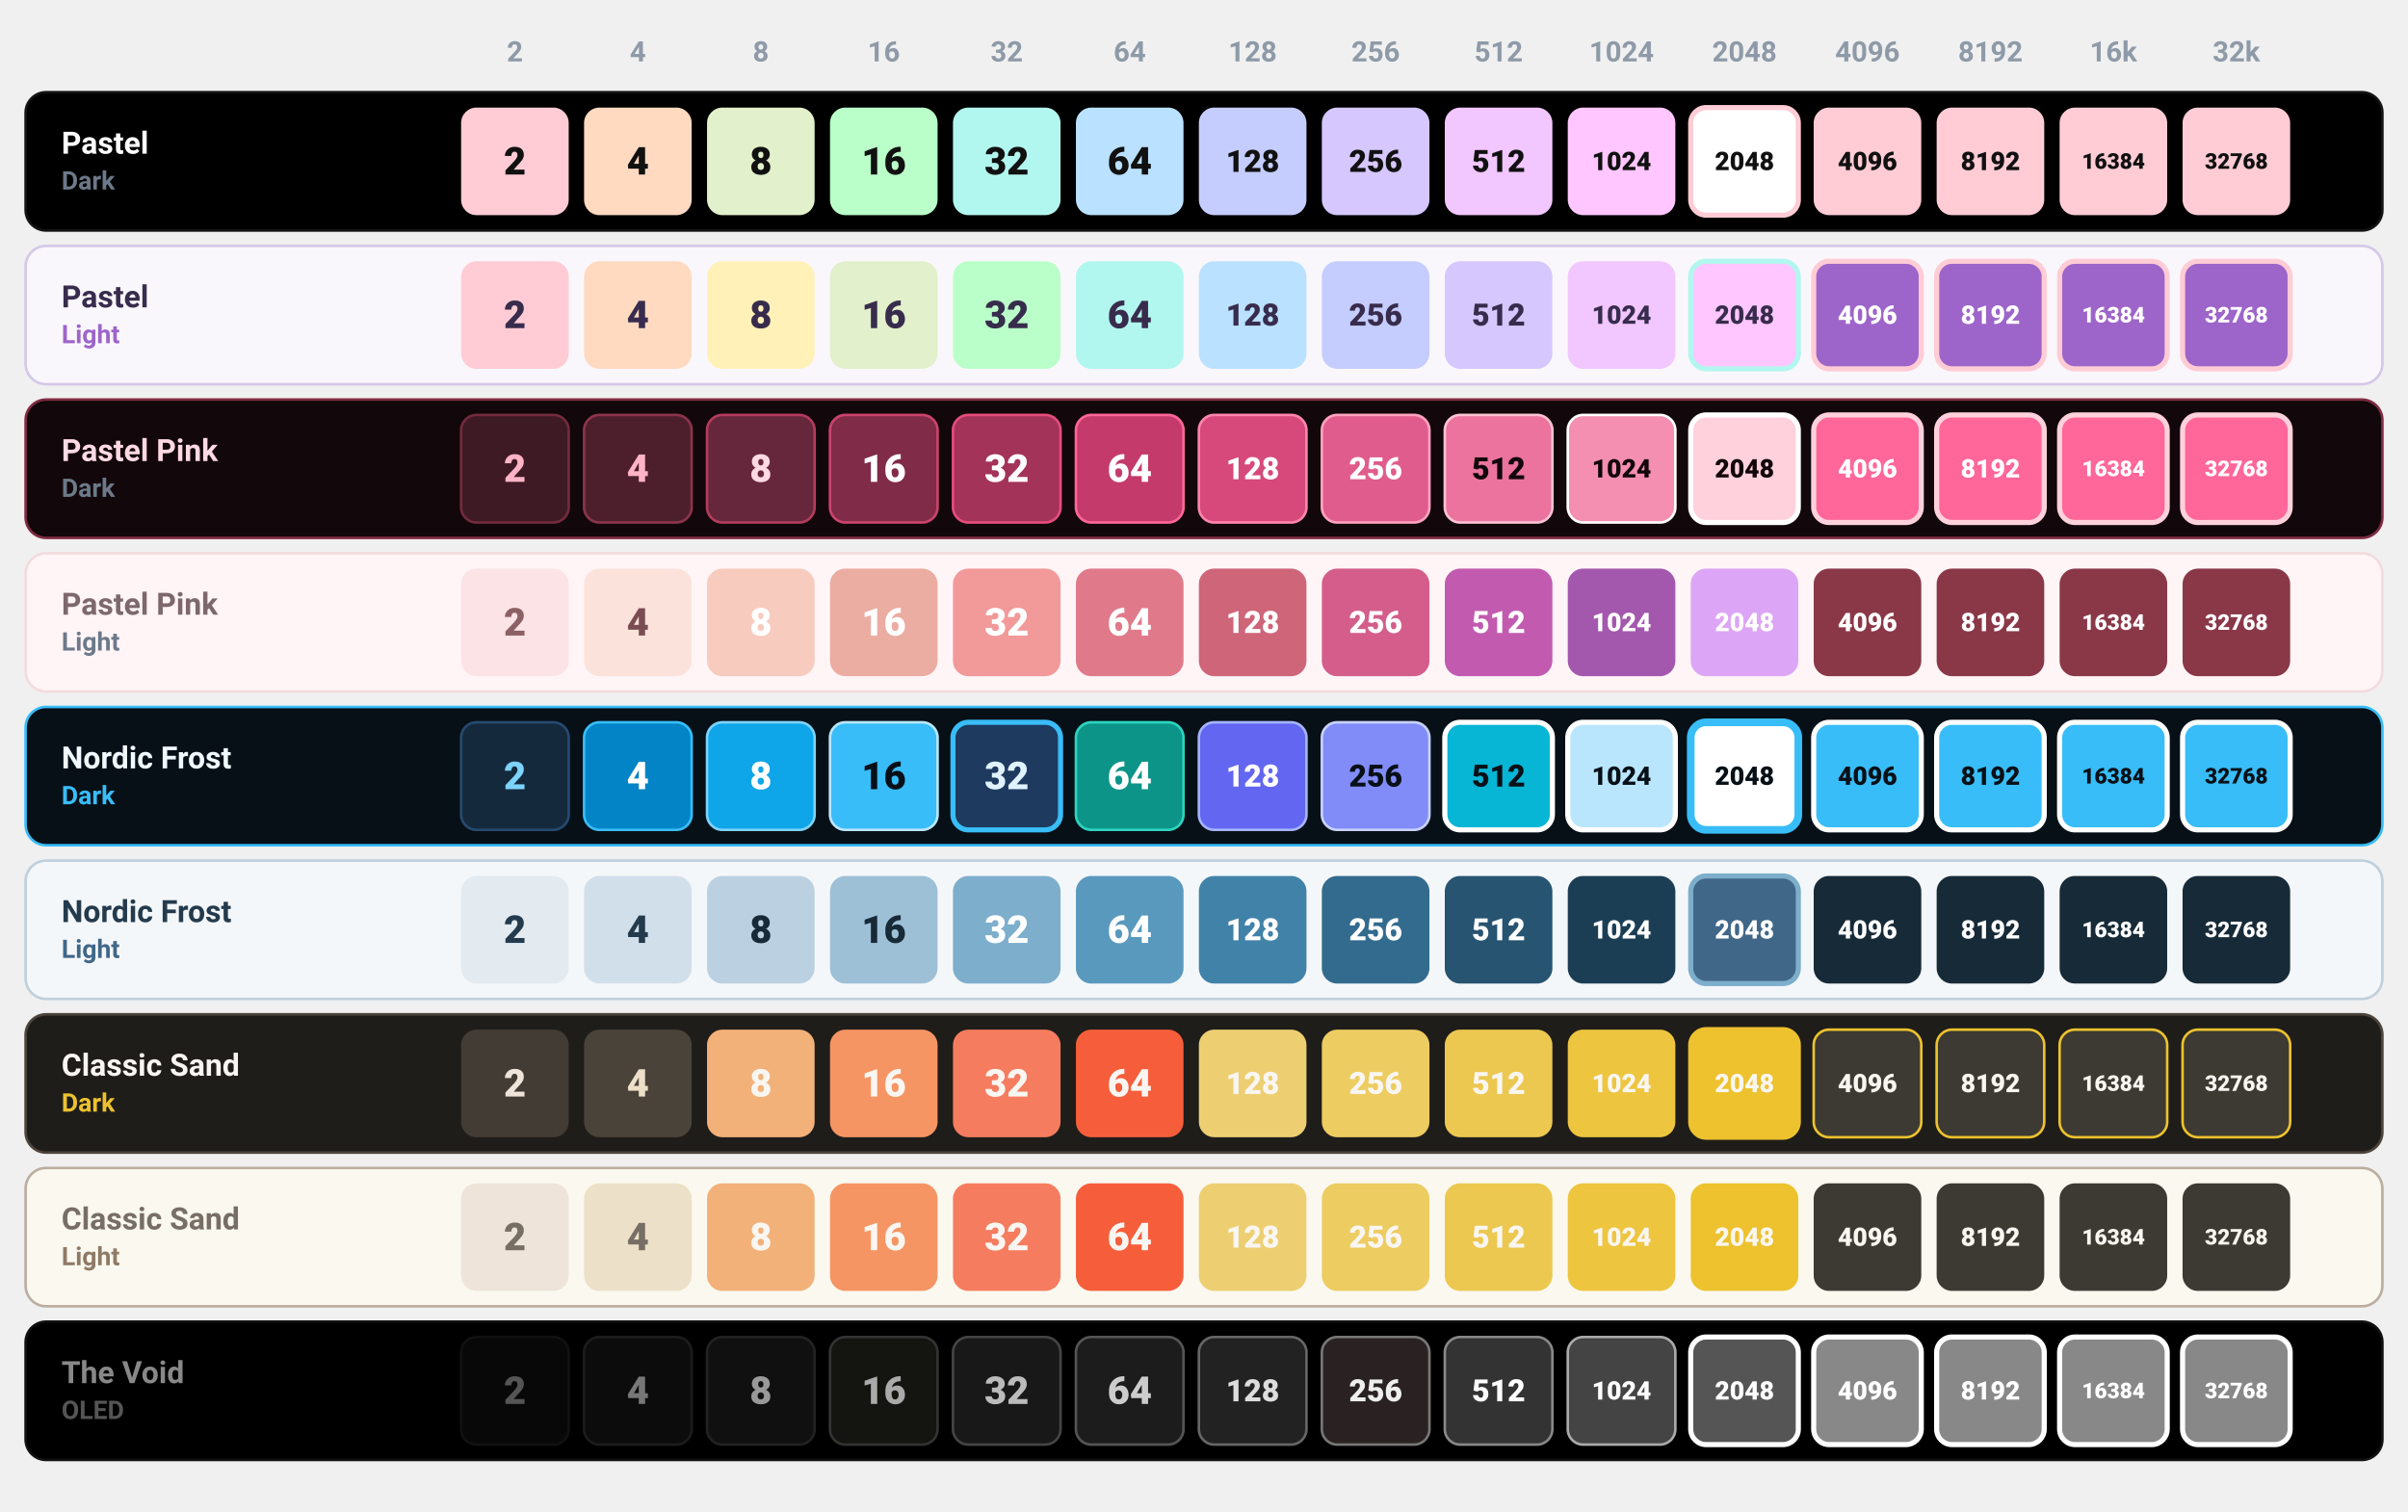
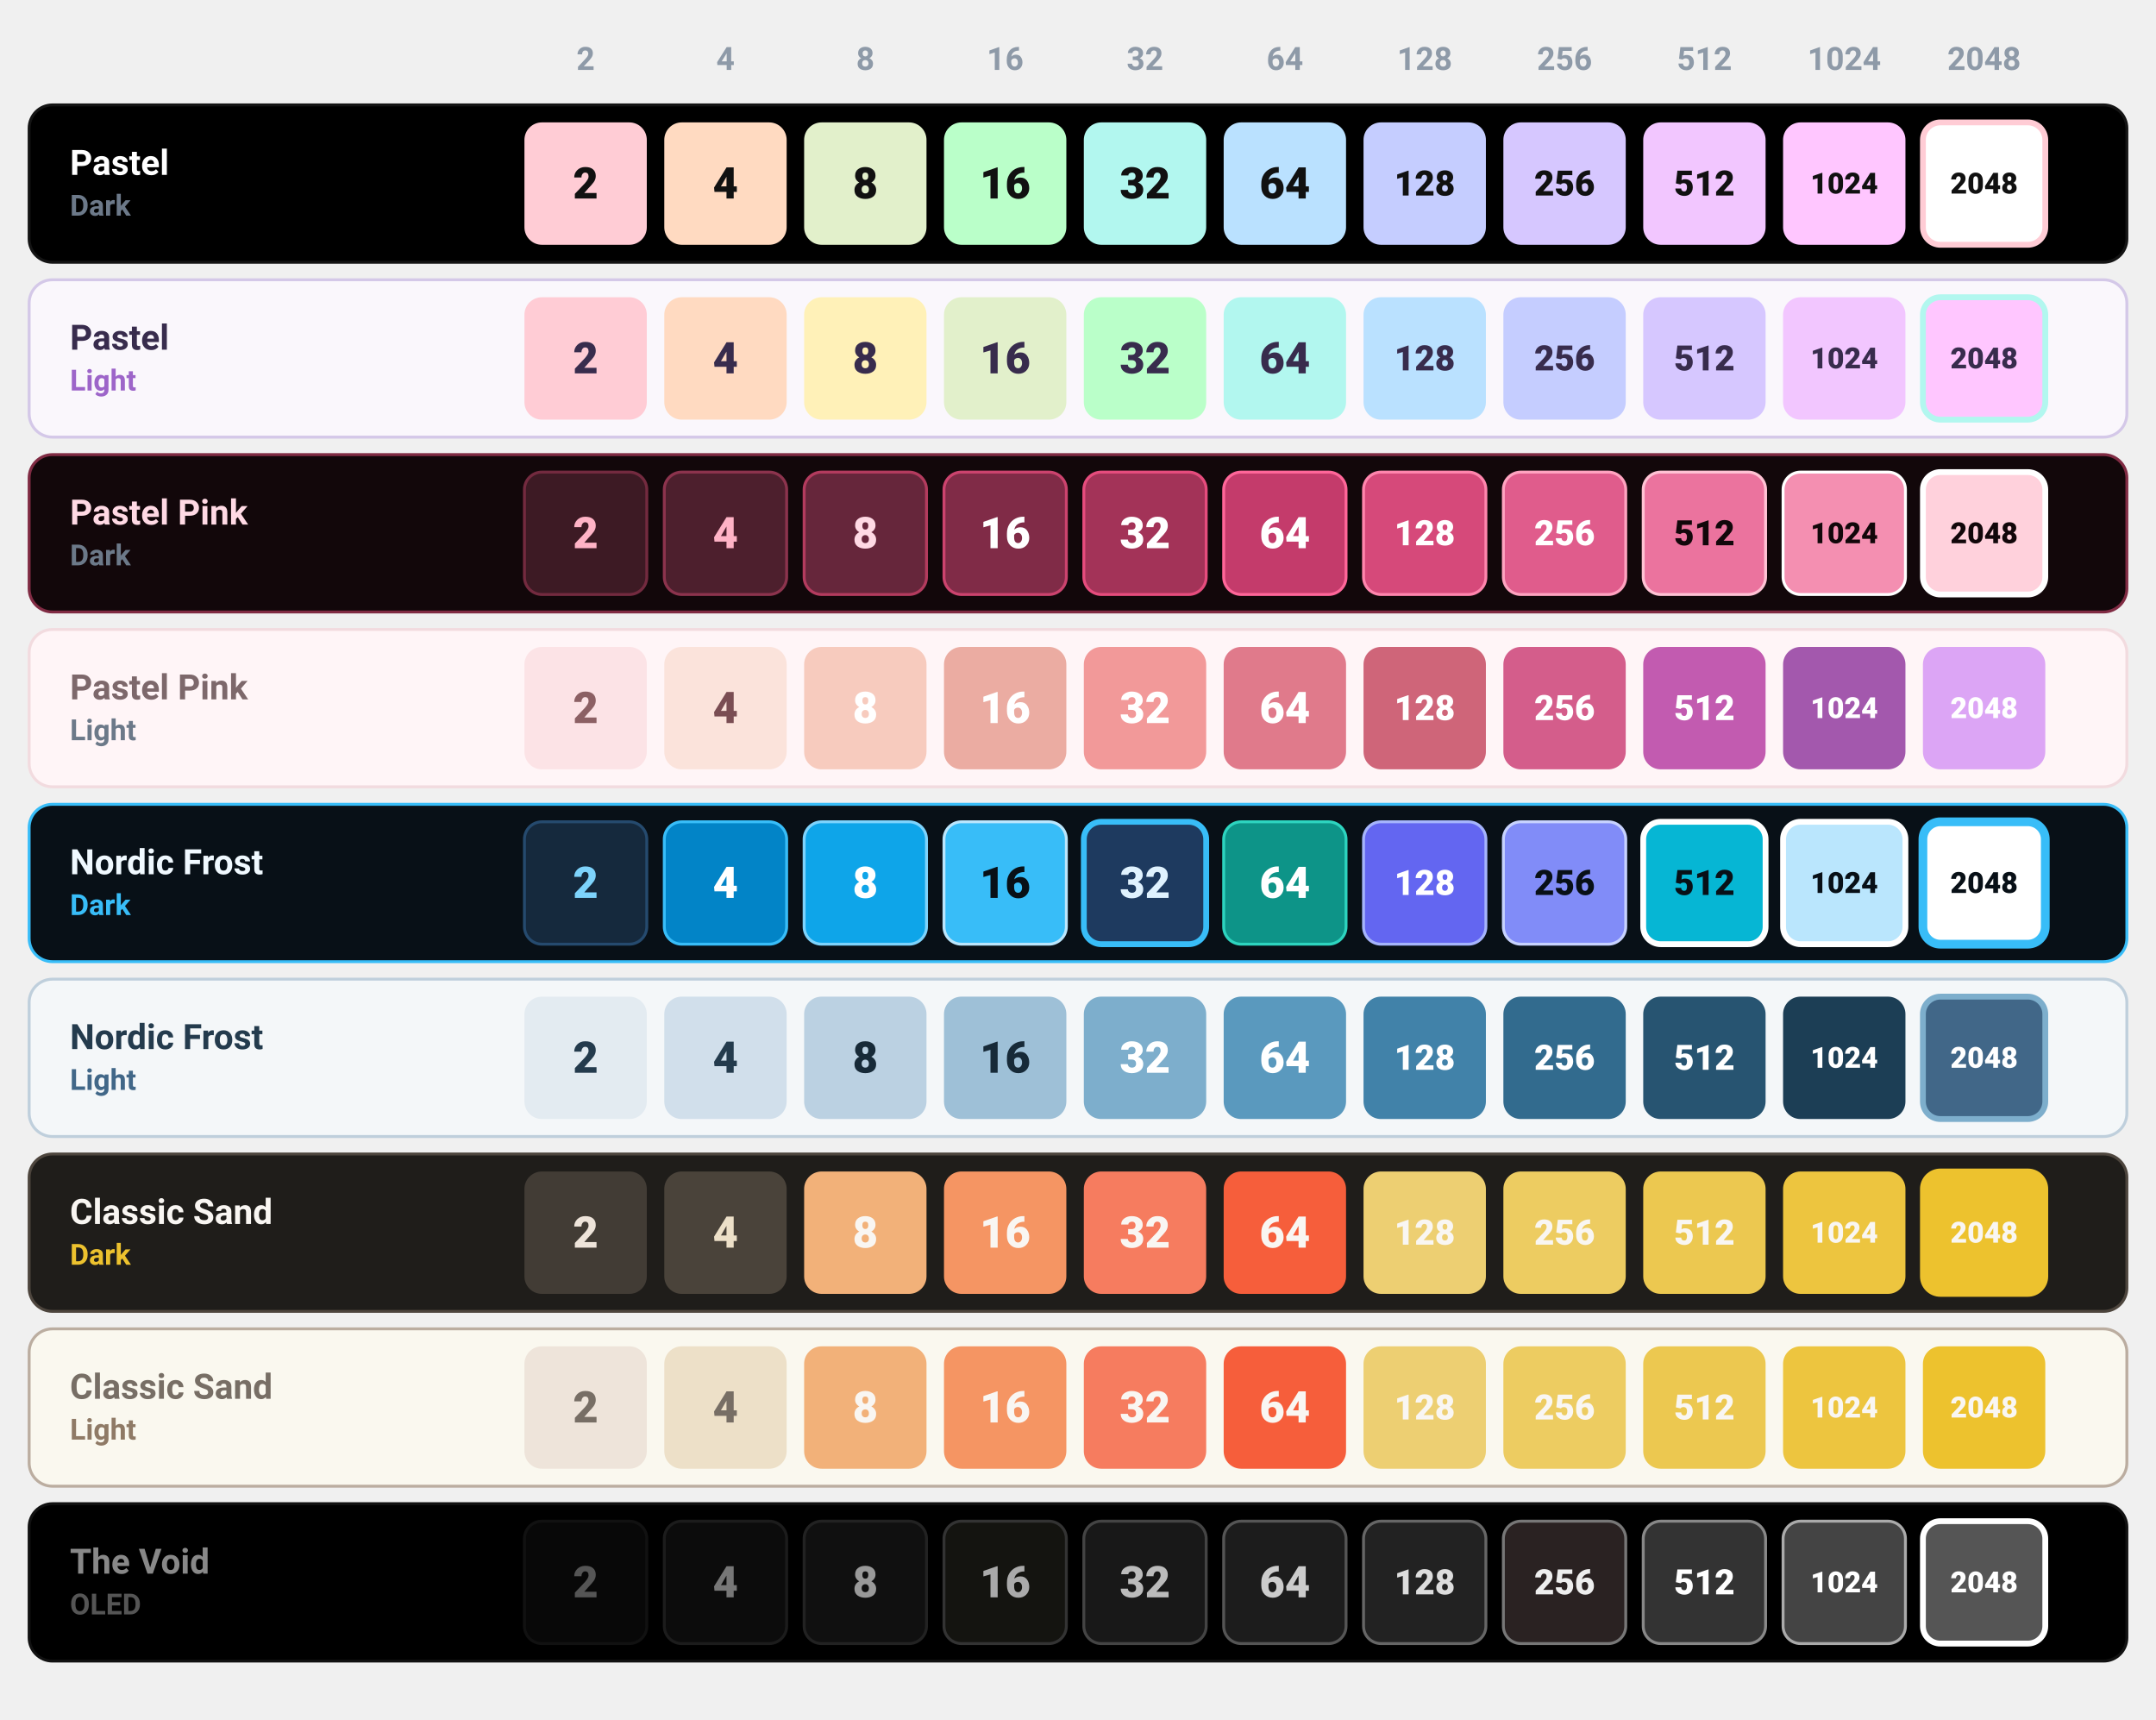
- <svg xmlns="http://www.w3.org/2000/svg" viewBox="0 0 940 590" width="100%" height="100%" style="background:#0a0c0e; font-family:-apple-system, BlinkMacSystemFont, 'Segoe UI', Roboto, sans-serif;">
+ <svg xmlns="http://www.w3.org/2000/svg" viewBox="0 0 740 590" width="100%" height="100%" style="background:#0a0c0e; font-family:-apple-system, BlinkMacSystemFont, 'Segoe UI', Roboto, sans-serif;">
  <style>
    .hdr { fill:#8e9aa8; font-size:11px; font-weight:700; text-anchor:middle; }
    .lbl { font-size:12px; font-weight:700; }
    .sub { font-size:10px; font-weight:600; fill:#6c7989; }
    .val { font-weight:800; text-anchor:middle; dominant-baseline:central; }
-     .v2 { font-size:15px; } .v3 { font-size:12px; } .v4 { font-size:10px; } .v5 { font-size:8.5px; }
+     .v2 { font-size:15px; } .v3 { font-size:12px; } .v4 { font-size:10px; }
  </style>
  <g transform="translate(180, 24)">
    <text x="21" class="hdr">2</text>
    <text x="69" class="hdr">4</text>
    <text x="117" class="hdr">8</text>
    <text x="165" class="hdr">16</text>
    <text x="213" class="hdr">32</text>
    <text x="261" class="hdr">64</text>
    <text x="309" class="hdr">128</text>
    <text x="357" class="hdr">256</text>
    <text x="405" class="hdr">512</text>
    <text x="453" class="hdr">1024</text>
    <text x="501" class="hdr">2048</text>
-     <text x="549" class="hdr">4096</text>
-     <text x="597" class="hdr">8192</text>
-     <text x="645" class="hdr">16k</text>
-     <text x="693" class="hdr">32k</text>
  </g>
  <g transform="translate(10, 36)">
-     <rect width="920" height="54" rx="8" fill="#000000" stroke="#141414" stroke-width="1" />
+     <rect width="720" height="54" rx="8" fill="#000000" stroke="#141414" stroke-width="1" />
    <text x="14" y="24" fill="#ffffff" class="lbl">Pastel</text>
    <text x="14" y="38" class="sub">Dark</text>
    <g transform="translate(170, 6)">
      <rect x="0" width="42" height="42" rx="6" fill="#ffccd5" />
      <text x="21" y="21" fill="#111111" class="val v2">2</text>
      <rect x="48" width="42" height="42" rx="6" fill="#ffdac1" />
      <text x="69" y="21" fill="#111111" class="val v2">4</text>
      <rect x="96" width="42" height="42" rx="6" fill="#e2f0cb" />
      <text x="117" y="21" fill="#111111" class="val v2">8</text>
      <rect x="144" width="42" height="42" rx="6" fill="#baffc9" />
      <text x="165" y="21" fill="#111111" class="val v2">16</text>
      <rect x="192" width="42" height="42" rx="6" fill="#b2f7ef" />
      <text x="213" y="21" fill="#111111" class="val v2">32</text>
      <rect x="240" width="42" height="42" rx="6" fill="#bae1ff" />
      <text x="261" y="21" fill="#111111" class="val v2">64</text>
      <rect x="288" width="42" height="42" rx="6" fill="#c5cdff" />
      <text x="309" y="21" fill="#111111" class="val v3">128</text>
      <rect x="336" width="42" height="42" rx="6" fill="#d6c7ff" />
      <text x="357" y="21" fill="#111111" class="val v3">256</text>
      <rect x="384" width="42" height="42" rx="6" fill="#f2c6ff" />
      <text x="405" y="21" fill="#111111" class="val v3">512</text>
      <rect x="432" width="42" height="42" rx="6" fill="#ffc6ff" />
      <text x="453" y="21" fill="#111111" class="val v4">1024</text>
      <rect x="480" width="42" height="42" rx="6" fill="#ffffff" stroke="#ffccd5" stroke-width="2" />
      <text x="501" y="21" fill="#111111" class="val v4">2048</text>
-       <rect x="528" width="42" height="42" rx="6" fill="#ffccd5" />
-       <text x="549" y="21" fill="#111111" class="val v4">4096</text>
-       <rect x="576" width="42" height="42" rx="6" fill="#ffccd5" />
-       <text x="597" y="21" fill="#111111" class="val v4">8192</text>
-       <rect x="624" width="42" height="42" rx="6" fill="#ffccd5" />
-       <text x="645" y="21" fill="#111111" class="val v5">16384</text>
-       <rect x="672" width="42" height="42" rx="6" fill="#ffccd5" />
-       <text x="693" y="21" fill="#111111" class="val v5">32768</text>
    </g>
  </g>
  <g transform="translate(10, 96)">
-     <rect width="920" height="54" rx="8" fill="#faf7fc" stroke="#d4c8e8" stroke-width="1" />
+     <rect width="720" height="54" rx="8" fill="#faf7fc" stroke="#d4c8e8" stroke-width="1" />
    <text x="14" y="24" fill="#382c4d" class="lbl">Pastel</text>
    <text x="14" y="38" class="sub" style="fill:#9d65c9;">Light</text>
    <g transform="translate(170, 6)">
      <rect x="0" width="42" height="42" rx="6" fill="#ffccd5" />
      <text x="21" y="21" fill="#382c4d" class="val v2">2</text>
      <rect x="48" width="42" height="42" rx="6" fill="#ffdac1" />
      <text x="69" y="21" fill="#382c4d" class="val v2">4</text>
      <rect x="96" width="42" height="42" rx="6" fill="#fff1b8" />
      <text x="117" y="21" fill="#382c4d" class="val v2">8</text>
      <rect x="144" width="42" height="42" rx="6" fill="#e2f0cb" />
      <text x="165" y="21" fill="#382c4d" class="val v2">16</text>
      <rect x="192" width="42" height="42" rx="6" fill="#baffc9" />
      <text x="213" y="21" fill="#382c4d" class="val v2">32</text>
      <rect x="240" width="42" height="42" rx="6" fill="#b2f7ef" />
      <text x="261" y="21" fill="#382c4d" class="val v2">64</text>
      <rect x="288" width="42" height="42" rx="6" fill="#bae1ff" />
      <text x="309" y="21" fill="#382c4d" class="val v3">128</text>
      <rect x="336" width="42" height="42" rx="6" fill="#c5cdff" />
      <text x="357" y="21" fill="#382c4d" class="val v3">256</text>
      <rect x="384" width="42" height="42" rx="6" fill="#d6c7ff" />
      <text x="405" y="21" fill="#382c4d" class="val v3">512</text>
      <rect x="432" width="42" height="42" rx="6" fill="#f2c6ff" />
      <text x="453" y="21" fill="#382c4d" class="val v4">1024</text>
      <rect x="480" width="42" height="42" rx="6" fill="#ffc6ff" stroke="#b2f7ef" stroke-width="2" />
      <text x="501" y="21" fill="#382c4d" class="val v4">2048</text>
-       <rect x="528" width="42" height="42" rx="6" fill="#9d65c9" stroke="#ffccd5" stroke-width="2" />
-       <text x="549" y="21" fill="#ffffff" class="val v4">4096</text>
-       <rect x="576" width="42" height="42" rx="6" fill="#9d65c9" stroke="#ffccd5" stroke-width="2" />
-       <text x="597" y="21" fill="#ffffff" class="val v4">8192</text>
-       <rect x="624" width="42" height="42" rx="6" fill="#9d65c9" stroke="#ffccd5" stroke-width="2" />
-       <text x="645" y="21" fill="#ffffff" class="val v5">16384</text>
-       <rect x="672" width="42" height="42" rx="6" fill="#9d65c9" stroke="#ffccd5" stroke-width="2" />
-       <text x="693" y="21" fill="#ffffff" class="val v5">32768</text>
    </g>
  </g>
  <g transform="translate(10, 156)">
-     <rect width="920" height="54" rx="8" fill="#12070a" stroke="#802b43" stroke-width="1" />
+     <rect width="720" height="54" rx="8" fill="#12070a" stroke="#802b43" stroke-width="1" />
    <text x="14" y="24" fill="#ffd9e4" class="lbl">Pastel Pink</text>
    <text x="14" y="38" class="sub">Dark</text>
    <g transform="translate(170, 6)">
      <rect x="0" width="42" height="42" rx="6" fill="#3d1a24" stroke="#732a3f" />
      <text x="21" y="21" fill="#ffb3c6" class="val v2">2</text>
      <rect x="48" width="42" height="42" rx="6" fill="#4d1f2d" stroke="#8c334d" />
      <text x="69" y="21" fill="#ffb3c6" class="val v2">4</text>
      <rect x="96" width="42" height="42" rx="6" fill="#66263b" stroke="#b33b5e" />
      <text x="117" y="21" fill="#ffd9e4" class="val v2">8</text>
      <rect x="144" width="42" height="42" rx="6" fill="#802b47" stroke="#cc436e" />
      <text x="165" y="21" fill="#ffffff" class="val v2">16</text>
      <rect x="192" width="42" height="42" rx="6" fill="#a33358" stroke="#e64c7d" />
      <text x="213" y="21" fill="#ffffff" class="val v2">32</text>
      <rect x="240" width="42" height="42" rx="6" fill="#c43b6b" stroke="#ff6699" />
      <text x="261" y="21" fill="#ffffff" class="val v2">64</text>
      <rect x="288" width="42" height="42" rx="6" fill="#d6497a" stroke="#ff85ad" />
      <text x="309" y="21" fill="#ffffff" class="val v3">128</text>
      <rect x="336" width="42" height="42" rx="6" fill="#e05c8c" stroke="#ffa3c0" />
      <text x="357" y="21" fill="#ffffff" class="val v3">256</text>
      <rect x="384" width="42" height="42" rx="6" fill="#eb739e" stroke="#ffc2d4" />
      <text x="405" y="21" fill="#12070a" class="val v3">512</text>
      <rect x="432" width="42" height="42" rx="6" fill="#f48fb1" stroke="#ffffff" />
      <text x="453" y="21" fill="#12070a" class="val v4">1024</text>
      <rect x="480" width="42" height="42" rx="6" fill="#ffd1dc" stroke="#ffffff" stroke-width="2" />
      <text x="501" y="21" fill="#12070a" class="val v4">2048</text>
-       <rect x="528" width="42" height="42" rx="6" fill="#ff6699" stroke="#ffd1dc" stroke-width="2" />
-       <text x="549" y="21" fill="#ffffff" class="val v4">4096</text>
-       <rect x="576" width="42" height="42" rx="6" fill="#ff6699" stroke="#ffd1dc" stroke-width="2" />
-       <text x="597" y="21" fill="#ffffff" class="val v4">8192</text>
-       <rect x="624" width="42" height="42" rx="6" fill="#ff6699" stroke="#ffd1dc" stroke-width="2" />
-       <text x="645" y="21" fill="#ffffff" class="val v5">16384</text>
-       <rect x="672" width="42" height="42" rx="6" fill="#ff6699" stroke="#ffd1dc" stroke-width="2" />
-       <text x="693" y="21" fill="#ffffff" class="val v5">32768</text>
    </g>
  </g>
  <g transform="translate(10, 216)">
-     <rect width="920" height="54" rx="8" fill="#fff5f7" stroke="#f2dbdf" stroke-width="1" />
+     <rect width="720" height="54" rx="8" fill="#fff5f7" stroke="#f2dbdf" stroke-width="1" />
    <text x="14" y="24" fill="#7d686b" class="lbl">Pastel Pink</text>
    <text x="14" y="38" class="sub">Light</text>
    <g transform="translate(170, 6)">
      <rect x="0" width="42" height="42" rx="6" fill="#fce3e6" />
      <text x="21" y="21" fill="#8c6064" class="val v2">2</text>
      <rect x="48" width="42" height="42" rx="6" fill="#fbe3db" />
      <text x="69" y="21" fill="#7a4d53" class="val v2">4</text>
      <rect x="96" width="42" height="42" rx="6" fill="#f7cbbe" />
      <text x="117" y="21" fill="#ffffff" class="val v2">8</text>
      <rect x="144" width="42" height="42" rx="6" fill="#ebaca2" />
      <text x="165" y="21" fill="#ffffff" class="val v2">16</text>
      <rect x="192" width="42" height="42" rx="6" fill="#f29999" />
      <text x="213" y="21" fill="#ffffff" class="val v2">32</text>
      <rect x="240" width="42" height="42" rx="6" fill="#e07a8b" />
      <text x="261" y="21" fill="#ffffff" class="val v2">64</text>
      <rect x="288" width="42" height="42" rx="6" fill="#cf6579" />
      <text x="309" y="21" fill="#ffffff" class="val v3">128</text>
      <rect x="336" width="42" height="42" rx="6" fill="#d45d8b" />
      <text x="357" y="21" fill="#ffffff" class="val v3">256</text>
      <rect x="384" width="42" height="42" rx="6" fill="#c25bb0" />
      <text x="405" y="21" fill="#ffffff" class="val v3">512</text>
      <rect x="432" width="42" height="42" rx="6" fill="#a358ad" />
      <text x="453" y="21" fill="#ffffff" class="val v4">1024</text>
      <rect x="480" width="42" height="42" rx="6" fill="#dca5f5" />
      <text x="501" y="21" fill="#ffffff" class="val v4">2048</text>
-       <rect x="528" width="42" height="42" rx="6" fill="#8a3848" />
-       <text x="549" y="21" fill="#ffffff" class="val v4">4096</text>
-       <rect x="576" width="42" height="42" rx="6" fill="#8a3848" />
-       <text x="597" y="21" fill="#ffffff" class="val v4">8192</text>
-       <rect x="624" width="42" height="42" rx="6" fill="#8a3848" />
-       <text x="645" y="21" fill="#ffffff" class="val v5">16384</text>
-       <rect x="672" width="42" height="42" rx="6" fill="#8a3848" />
-       <text x="693" y="21" fill="#ffffff" class="val v5">32768</text>
    </g>
  </g>
  <g transform="translate(10, 276)">
-     <rect width="920" height="54" rx="8" fill="#081017" stroke="#38bdf8" stroke-width="1" />
+     <rect width="720" height="54" rx="8" fill="#081017" stroke="#38bdf8" stroke-width="1" />
    <text x="14" y="24" fill="#f0f9ff" class="lbl">Nordic Frost</text>
    <text x="14" y="38" class="sub" style="fill:#38bdf8;">Dark</text>
    <g transform="translate(170, 6)">
      <rect x="0" width="42" height="42" rx="6" fill="#15293d" stroke="#254a6e" />
      <text x="21" y="21" fill="#7dd3fc" class="val v2">2</text>
      <rect x="48" width="42" height="42" rx="6" fill="#0284c7" stroke="#38bdf8" />
      <text x="69" y="21" fill="#ffffff" class="val v2">4</text>
      <rect x="96" width="42" height="42" rx="6" fill="#0ea5e9" stroke="#7dd3fc" />
      <text x="117" y="21" fill="#ffffff" class="val v2">8</text>
      <rect x="144" width="42" height="42" rx="6" fill="#38bdf8" stroke="#bae6fd" />
      <text x="165" y="21" fill="#081017" class="val v2">16</text>
      <rect x="192" width="42" height="42" rx="6" fill="#1e3a5f" stroke="#38bdf8" stroke-width="2" />
      <text x="213" y="21" fill="#e0f2fe" class="val v2">32</text>
      <rect x="240" width="42" height="42" rx="6" fill="#0d9488" stroke="#2dd4bf" />
      <text x="261" y="21" fill="#ffffff" class="val v2">64</text>
      <rect x="288" width="42" height="42" rx="6" fill="#6366f1" stroke="#a5b4fc" />
      <text x="309" y="21" fill="#ffffff" class="val v3">128</text>
      <rect x="336" width="42" height="42" rx="6" fill="#818cf8" stroke="#c7d2fe" />
      <text x="357" y="21" fill="#081017" class="val v3">256</text>
      <rect x="384" width="42" height="42" rx="6" fill="#06b6d4" stroke="#ffffff" stroke-width="2" />
      <text x="405" y="21" fill="#081017" class="val v3">512</text>
      <rect x="432" width="42" height="42" rx="6" fill="#bae6fd" stroke="#ffffff" stroke-width="2" />
      <text x="453" y="21" fill="#081017" class="val v4">1024</text>
      <rect x="480" width="42" height="42" rx="6" fill="#ffffff" stroke="#38bdf8" stroke-width="3" />
      <text x="501" y="21" fill="#081017" class="val v4">2048</text>
-       <rect x="528" width="42" height="42" rx="6" fill="#38bdf8" stroke="#ffffff" stroke-width="2" />
-       <text x="549" y="21" fill="#081017" class="val v4">4096</text>
-       <rect x="576" width="42" height="42" rx="6" fill="#38bdf8" stroke="#ffffff" stroke-width="2" />
-       <text x="597" y="21" fill="#081017" class="val v4">8192</text>
-       <rect x="624" width="42" height="42" rx="6" fill="#38bdf8" stroke="#ffffff" stroke-width="2" />
-       <text x="645" y="21" fill="#081017" class="val v5">16384</text>
-       <rect x="672" width="42" height="42" rx="6" fill="#38bdf8" stroke="#ffffff" stroke-width="2" />
-       <text x="693" y="21" fill="#081017" class="val v5">32768</text>
    </g>
  </g>
  <g transform="translate(10, 336)">
-     <rect width="920" height="54" rx="8" fill="#f4f7f9" stroke="#bfcfdc" stroke-width="1" />
+     <rect width="720" height="54" rx="8" fill="#f4f7f9" stroke="#bfcfdc" stroke-width="1" />
    <text x="14" y="24" fill="#243b4d" class="lbl">Nordic Frost</text>
    <text x="14" y="38" class="sub" style="fill:#416788;">Light</text>
    <g transform="translate(170, 6)">
      <rect x="0" width="42" height="42" rx="6" fill="#e3ebf1" />
      <text x="21" y="21" fill="#243b4d" class="val v2">2</text>
      <rect x="48" width="42" height="42" rx="6" fill="#d1dfeb" />
      <text x="69" y="21" fill="#243b4d" class="val v2">4</text>
      <rect x="96" width="42" height="42" rx="6" fill="#bbd1e2" />
      <text x="117" y="21" fill="#172a38" class="val v2">8</text>
      <rect x="144" width="42" height="42" rx="6" fill="#9ec0d7" />
      <text x="165" y="21" fill="#172a38" class="val v2">16</text>
      <rect x="192" width="42" height="42" rx="6" fill="#7daecc" />
      <text x="213" y="21" fill="#ffffff" class="val v2">32</text>
      <rect x="240" width="42" height="42" rx="6" fill="#5a99be" />
      <text x="261" y="21" fill="#ffffff" class="val v2">64</text>
      <rect x="288" width="42" height="42" rx="6" fill="#4182a9" />
      <text x="309" y="21" fill="#ffffff" class="val v3">128</text>
      <rect x="336" width="42" height="42" rx="6" fill="#326b8e" />
      <text x="357" y="21" fill="#ffffff" class="val v3">256</text>
      <rect x="384" width="42" height="42" rx="6" fill="#275471" />
      <text x="405" y="21" fill="#ffffff" class="val v3">512</text>
      <rect x="432" width="42" height="42" rx="6" fill="#1c3e55" />
      <text x="453" y="21" fill="#ffffff" class="val v4">1024</text>
      <rect x="480" width="42" height="42" rx="6" fill="#416788" stroke="#7daecc" stroke-width="2" />
      <text x="501" y="21" fill="#ffffff" class="val v4">2048</text>
-       <rect x="528" width="42" height="42" rx="6" fill="#172a38" />
-       <text x="549" y="21" fill="#ffffff" class="val v4">4096</text>
-       <rect x="576" width="42" height="42" rx="6" fill="#172a38" />
-       <text x="597" y="21" fill="#ffffff" class="val v4">8192</text>
-       <rect x="624" width="42" height="42" rx="6" fill="#172a38" />
-       <text x="645" y="21" fill="#ffffff" class="val v5">16384</text>
-       <rect x="672" width="42" height="42" rx="6" fill="#172a38" />
-       <text x="693" y="21" fill="#ffffff" class="val v5">32768</text>
    </g>
  </g>
  <g transform="translate(10, 396)">
-     <rect width="920" height="54" rx="8" fill="#1f1d1a" stroke="#4d453d" stroke-width="1" />
+     <rect width="720" height="54" rx="8" fill="#1f1d1a" stroke="#4d453d" stroke-width="1" />
    <text x="14" y="24" fill="#f9f6f2" class="lbl">Classic Sand</text>
    <text x="14" y="38" class="sub" style="fill:#edc22e;">Dark</text>
    <g transform="translate(170, 6)">
      <rect x="0" width="42" height="42" rx="6" fill="#423c35" />
      <text x="21" y="21" fill="#eee4da" class="val v2">2</text>
      <rect x="48" width="42" height="42" rx="6" fill="#4a433a" />
      <text x="69" y="21" fill="#ede0c8" class="val v2">4</text>
      <rect x="96" width="42" height="42" rx="6" fill="#f2b179" />
      <text x="117" y="21" fill="#f9f6f2" class="val v2">8</text>
      <rect x="144" width="42" height="42" rx="6" fill="#f59563" />
      <text x="165" y="21" fill="#f9f6f2" class="val v2">16</text>
      <rect x="192" width="42" height="42" rx="6" fill="#f67c5f" />
      <text x="213" y="21" fill="#f9f6f2" class="val v2">32</text>
      <rect x="240" width="42" height="42" rx="6" fill="#f65e3b" />
      <text x="261" y="21" fill="#f9f6f2" class="val v2">64</text>
      <rect x="288" width="42" height="42" rx="6" fill="#edcf72" />
      <text x="309" y="21" fill="#f9f6f2" class="val v3">128</text>
      <rect x="336" width="42" height="42" rx="6" fill="#edcc61" />
      <text x="357" y="21" fill="#f9f6f2" class="val v3">256</text>
      <rect x="384" width="42" height="42" rx="6" fill="#ecc850" />
      <text x="405" y="21" fill="#f9f6f2" class="val v3">512</text>
      <rect x="432" width="42" height="42" rx="6" fill="#edc53f" />
      <text x="453" y="21" fill="#f9f6f2" class="val v4">1024</text>
      <rect x="480" width="42" height="42" rx="6" fill="#edc22e" stroke="#edc22e" stroke-width="2" />
      <text x="501" y="21" fill="#f9f6f2" class="val v4">2048</text>
-       <rect x="528" width="42" height="42" rx="6" fill="#3c3a32" stroke="#edc22e" />
-       <text x="549" y="21" fill="#f9f6f2" class="val v4">4096</text>
-       <rect x="576" width="42" height="42" rx="6" fill="#3c3a32" stroke="#edc22e" />
-       <text x="597" y="21" fill="#f9f6f2" class="val v4">8192</text>
-       <rect x="624" width="42" height="42" rx="6" fill="#3c3a32" stroke="#edc22e" />
-       <text x="645" y="21" fill="#f9f6f2" class="val v5">16384</text>
-       <rect x="672" width="42" height="42" rx="6" fill="#3c3a32" stroke="#edc22e" />
-       <text x="693" y="21" fill="#f9f6f2" class="val v5">32768</text>
    </g>
  </g>
  <g transform="translate(10, 456)">
-     <rect width="920" height="54" rx="8" fill="#faf8ef" stroke="#bbada0" stroke-width="1" />
+     <rect width="720" height="54" rx="8" fill="#faf8ef" stroke="#bbada0" stroke-width="1" />
    <text x="14" y="24" fill="#776e65" class="lbl">Classic Sand</text>
    <text x="14" y="38" class="sub" style="fill:#8f7a66;">Light</text>
    <g transform="translate(170, 6)">
      <rect x="0" width="42" height="42" rx="6" fill="#eee4da" />
      <text x="21" y="21" fill="#776e65" class="val v2">2</text>
      <rect x="48" width="42" height="42" rx="6" fill="#ede0c8" />
      <text x="69" y="21" fill="#776e65" class="val v2">4</text>
      <rect x="96" width="42" height="42" rx="6" fill="#f2b179" />
      <text x="117" y="21" fill="#f9f6f2" class="val v2">8</text>
      <rect x="144" width="42" height="42" rx="6" fill="#f59563" />
      <text x="165" y="21" fill="#f9f6f2" class="val v2">16</text>
      <rect x="192" width="42" height="42" rx="6" fill="#f67c5f" />
      <text x="213" y="21" fill="#f9f6f2" class="val v2">32</text>
      <rect x="240" width="42" height="42" rx="6" fill="#f65e3b" />
      <text x="261" y="21" fill="#f9f6f2" class="val v2">64</text>
      <rect x="288" width="42" height="42" rx="6" fill="#edcf72" />
      <text x="309" y="21" fill="#f9f6f2" class="val v3">128</text>
      <rect x="336" width="42" height="42" rx="6" fill="#edcc61" />
      <text x="357" y="21" fill="#f9f6f2" class="val v3">256</text>
      <rect x="384" width="42" height="42" rx="6" fill="#ecc850" />
      <text x="405" y="21" fill="#f9f6f2" class="val v3">512</text>
      <rect x="432" width="42" height="42" rx="6" fill="#edc53f" />
      <text x="453" y="21" fill="#f9f6f2" class="val v4">1024</text>
      <rect x="480" width="42" height="42" rx="6" fill="#edc22e" />
      <text x="501" y="21" fill="#f9f6f2" class="val v4">2048</text>
-       <rect x="528" width="42" height="42" rx="6" fill="#3c3a32" />
-       <text x="549" y="21" fill="#f9f6f2" class="val v4">4096</text>
-       <rect x="576" width="42" height="42" rx="6" fill="#3c3a32" />
-       <text x="597" y="21" fill="#f9f6f2" class="val v4">8192</text>
-       <rect x="624" width="42" height="42" rx="6" fill="#3c3a32" />
-       <text x="645" y="21" fill="#f9f6f2" class="val v5">16384</text>
-       <rect x="672" width="42" height="42" rx="6" fill="#3c3a32" />
-       <text x="693" y="21" fill="#f9f6f2" class="val v5">32768</text>
    </g>
  </g>
  <g transform="translate(10, 516)">
-     <rect width="920" height="54" rx="8" fill="#000000" stroke="#111111" stroke-width="1" />
+     <rect width="720" height="54" rx="8" fill="#000000" stroke="#111111" stroke-width="1" />
    <text x="14" y="24" fill="#888888" class="lbl">The Void</text>
    <text x="14" y="38" class="sub" style="fill:#555555;">OLED</text>
    <g transform="translate(170, 6)">
      <rect x="0" width="42" height="42" rx="6" fill="#080808" stroke="#111111" />
      <text x="21" y="21" fill="#555555" class="val v2">2</text>
      <rect x="48" width="42" height="42" rx="6" fill="#0c0c0c" stroke="#1c1c1c" />
      <text x="69" y="21" fill="#777777" class="val v2">4</text>
      <rect x="96" width="42" height="42" rx="6" fill="#101010" stroke="#222222" />
      <text x="117" y="21" fill="#999999" class="val v2">8</text>
      <rect x="144" width="42" height="42" rx="6" fill="#141410" stroke="#333333" />
      <text x="165" y="21" fill="#aaaaaa" class="val v2">16</text>
      <rect x="192" width="42" height="42" rx="6" fill="#181818" stroke="#444444" />
      <text x="213" y="21" fill="#bbbbbb" class="val v2">32</text>
      <rect x="240" width="42" height="42" rx="6" fill="#1c1c1c" stroke="#555555" />
      <text x="261" y="21" fill="#cccccc" class="val v2">64</text>
      <rect x="288" width="42" height="42" rx="6" fill="#222222" stroke="#666666" />
      <text x="309" y="21" fill="#dddddd" class="val v3">128</text>
      <rect x="336" width="42" height="42" rx="6" fill="#2a2222" stroke="#777777" />
      <text x="357" y="21" fill="#eeeeee" class="val v3">256</text>
      <rect x="384" width="42" height="42" rx="6" fill="#333333" stroke="#888888" />
      <text x="405" y="21" fill="#ffffff" class="val v3">512</text>
      <rect x="432" width="42" height="42" rx="6" fill="#444444" stroke="#aaaaaa" />
      <text x="453" y="21" fill="#ffffff" class="val v4">1024</text>
      <rect x="480" width="42" height="42" rx="6" fill="#555555" stroke="#ffffff" stroke-width="2" />
      <text x="501" y="21" fill="#ffffff" class="val v4">2048</text>
-       <rect x="528" width="42" height="42" rx="6" fill="#888888" stroke="#ffffff" stroke-width="2" />
-       <text x="549" y="21" fill="#ffffff" class="val v4">4096</text>
-       <rect x="576" width="42" height="42" rx="6" fill="#888888" stroke="#ffffff" stroke-width="2" />
-       <text x="597" y="21" fill="#ffffff" class="val v4">8192</text>
-       <rect x="624" width="42" height="42" rx="6" fill="#888888" stroke="#ffffff" stroke-width="2" />
-       <text x="645" y="21" fill="#ffffff" class="val v5">16384</text>
-       <rect x="672" width="42" height="42" rx="6" fill="#888888" stroke="#ffffff" stroke-width="2" />
-       <text x="693" y="21" fill="#ffffff" class="val v5">32768</text>
    </g>
  </g>
</svg>
